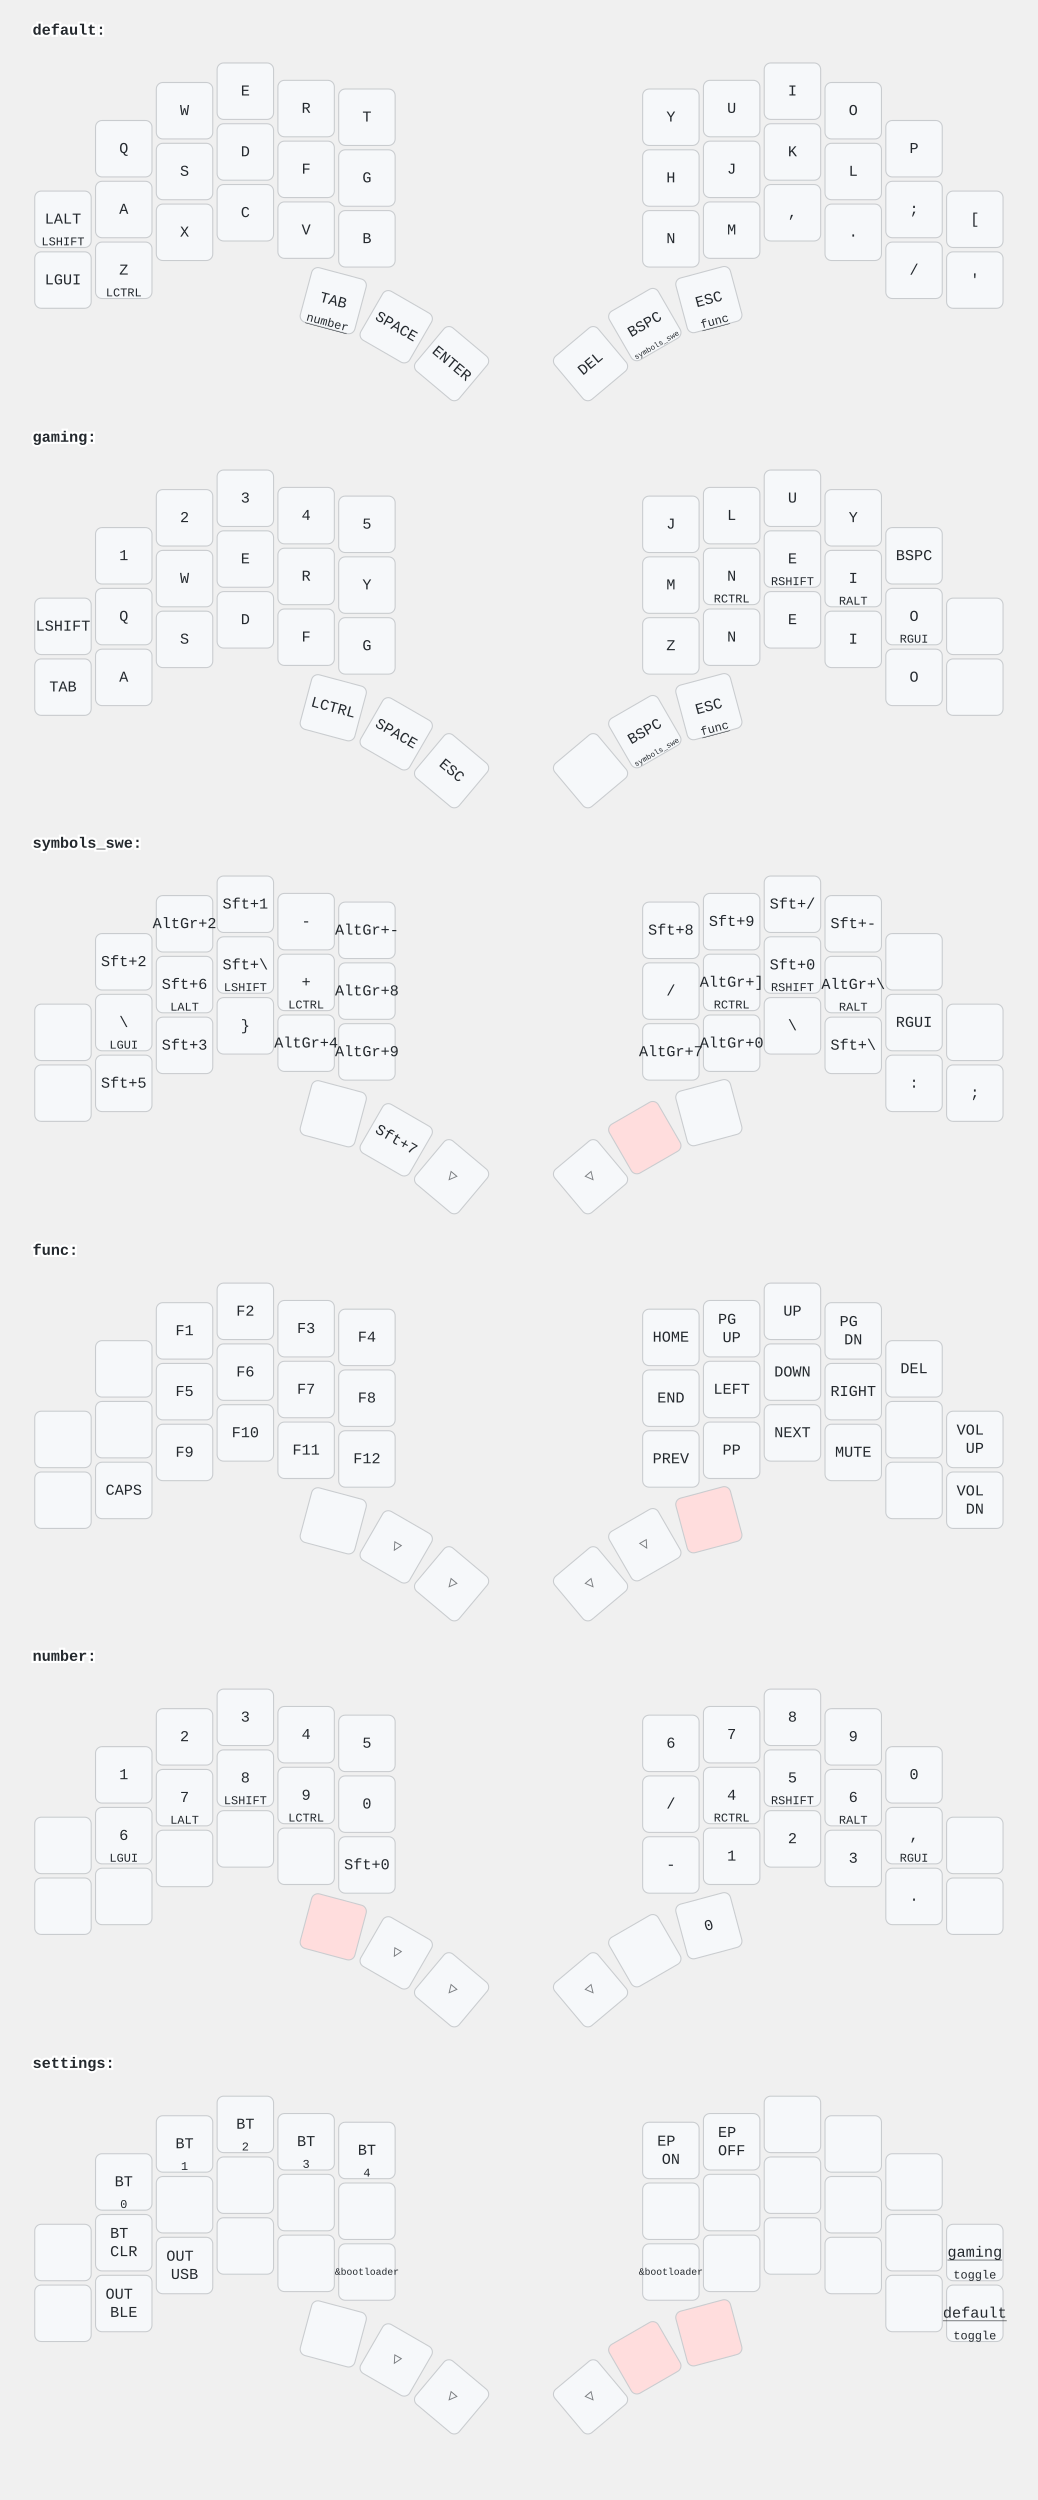
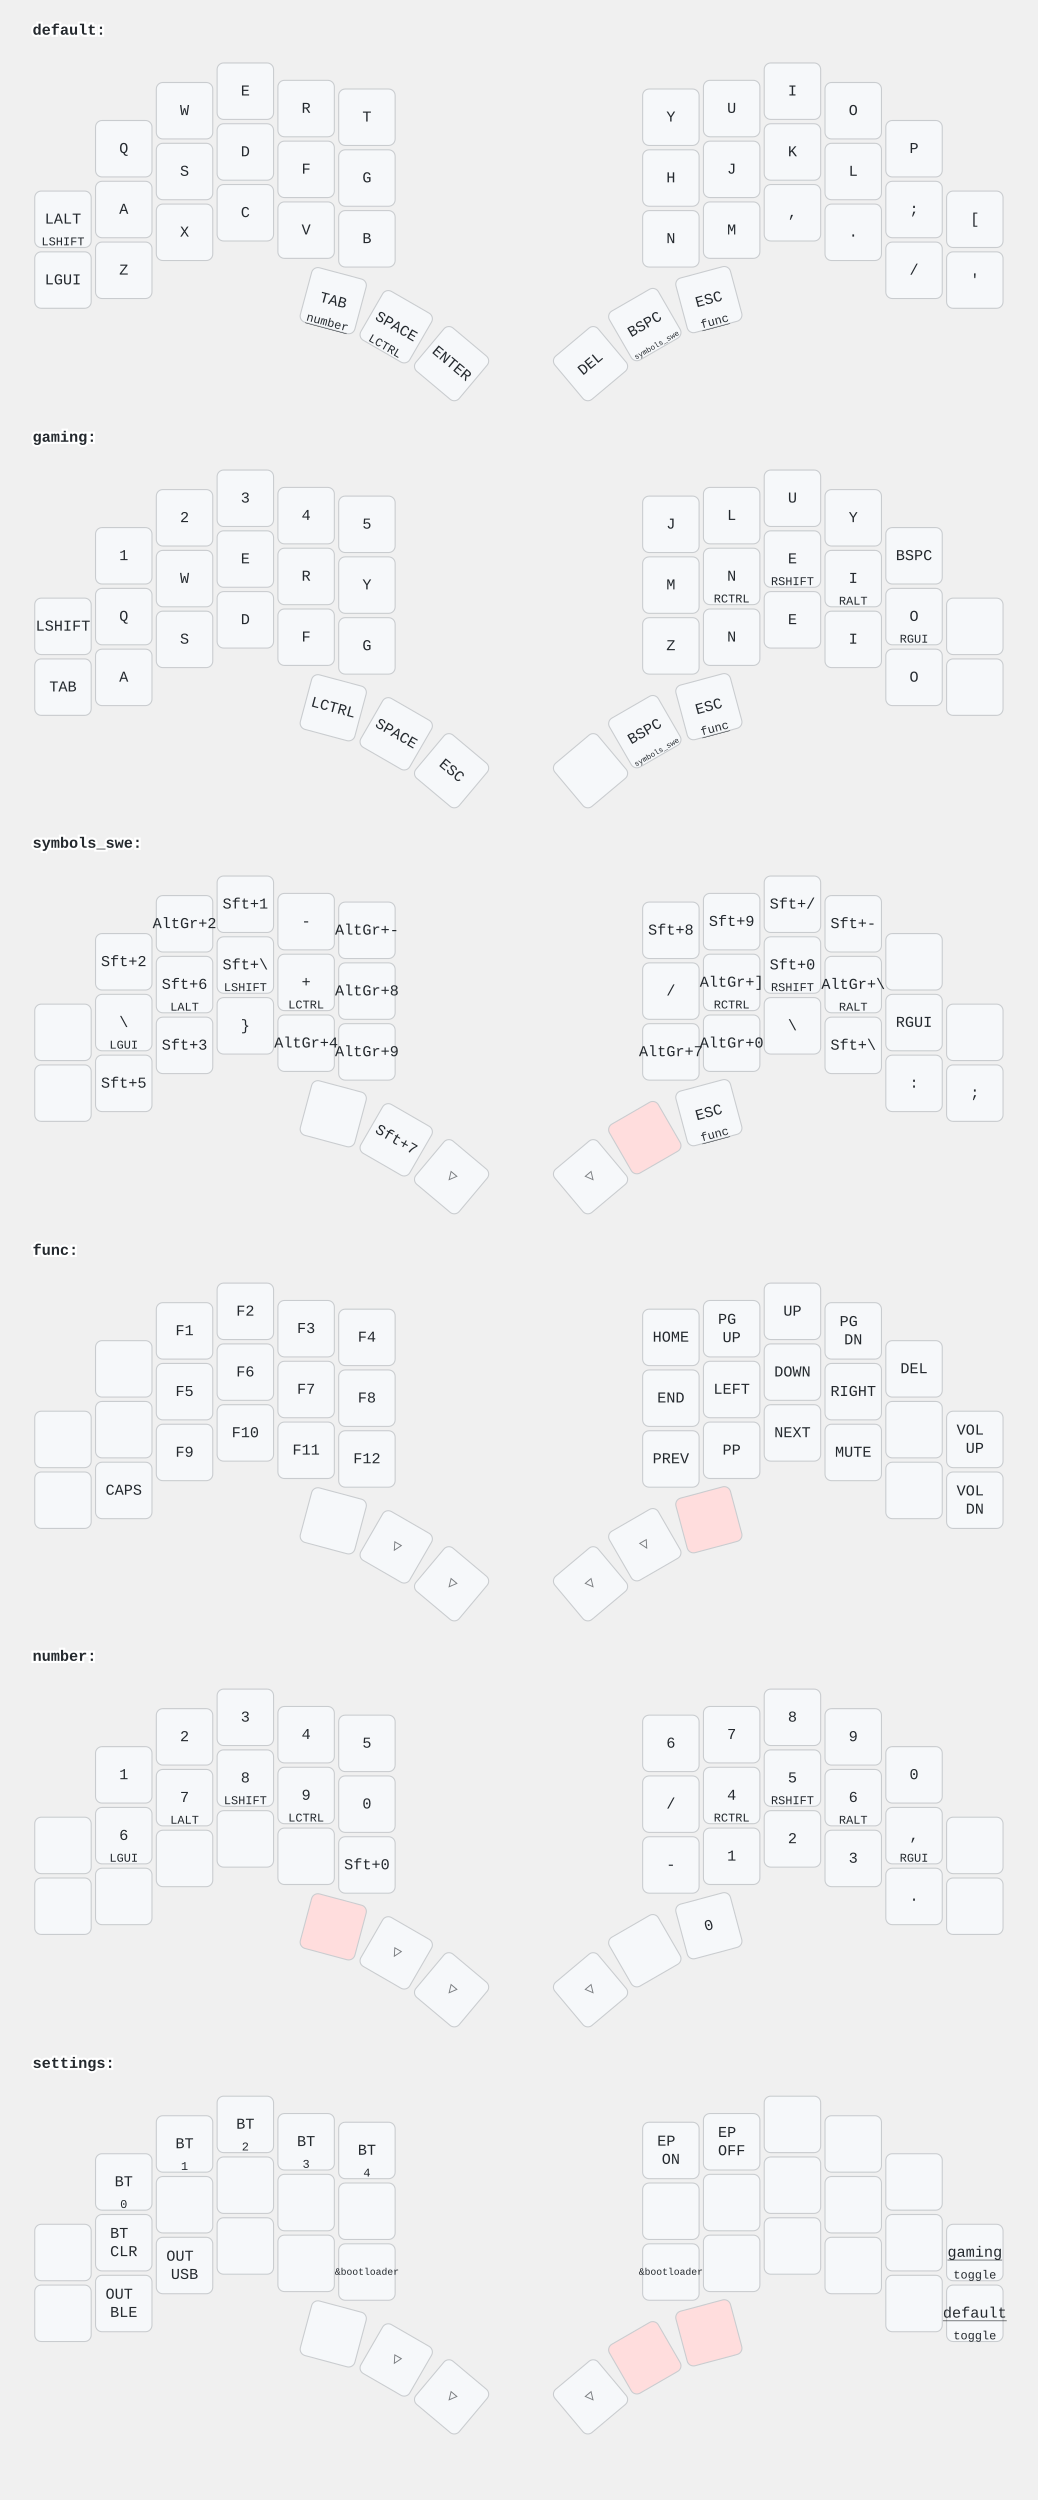
<svg xmlns="http://www.w3.org/2000/svg" width="956" height="2303" viewBox="0 0 956 2303" class="keymap">
  <style>/* inherit to force styles through use tags */
svg path {
    fill: inherit;
}

/* font and background color specifications */
svg.keymap {
    font-family: SFMono-Regular,Consolas,Liberation Mono,Menlo,monospace;
    font-size: 14px;
    font-kerning: normal;
    text-rendering: optimizeLegibility;
    fill: #24292e;
}

/* default key styling */
rect.key {
    fill: #f6f8fa;
}

rect.key, rect.combo {
    stroke: #c9cccf;
    stroke-width: 1;
}

/* default key side styling, only used is draw_key_sides is set */
rect.side {
    filter: brightness(90%);
}

/* color accent for combo boxes */
rect.combo, rect.combo-separate {
    fill: #cdf;
}

/* color accent for held keys */
rect.held, rect.combo.held {
    fill: #fdd;
}

/* color accent for ghost (optional) keys */
rect.ghost, rect.combo.ghost {
    stroke-dasharray: 4, 4;
    stroke-width: 2;
}

text {
    text-anchor: middle;
    dominant-baseline: middle;
}

/* styling for layer labels */
text.label {
    font-weight: bold;
    text-anchor: start;
    stroke: white;
    stroke-width: 4;
    paint-order: stroke;
}

/* styling for optional footer */
text.footer {
    text-anchor: end;
    dominant-baseline: auto;
    stroke: white;
    stroke-width: 4;
    paint-order: stroke;
}

/* styling for combo tap, and key non-tap label text */
text.combo, text.hold, text.shifted, text.left, text.right {
    font-size: 11px;
}

text.hold {
    text-anchor: middle;
    dominant-baseline: auto;
}

text.shifted {
    text-anchor: middle;
    dominant-baseline: hanging;
}

text.left {
    text-anchor: start;
}

text.right {
    text-anchor: end;
}

text.layer-activator {
    text-decoration: underline;
}

/* styling for hold/shifted label text in combo box */
text.combo.hold, text.combo.shifted, text.combo.left, text.combo.right {
    font-size: 8px;
}

/* lighter symbol for transparent keys */
text.trans {
    fill: #7b7e81;
}

/* styling for combo dendrons */
path.combo {
    stroke-width: 1;
    stroke: gray;
    fill: none;
}

/* Start Tabler Icons Cleanup */
/* cannot use height/width with glyphs */
.icon-tabler &gt; path {
    fill: inherit;
    stroke: inherit;
    stroke-width: 2;
}
/* hide tabler's default box */
.icon-tabler &gt; path[stroke="none"][fill="none"] {
    visibility: hidden;
}
/* End Tabler Icons Cleanup */
</style>
  <g transform="translate(30, 0)" class="layer-default">
    <text x="0" y="28" class="label" id="default">default:</text>
    <g transform="translate(0, 56)">
      <g transform="translate(84, 81)" class="key keypos-0">
        <rect rx="6" ry="6" x="-26" y="-26" width="52" height="52" class="key" />
        <text x="0" y="0" class="key tap">Q</text>
      </g>
      <g transform="translate(140, 46)" class="key keypos-1">
        <rect rx="6" ry="6" x="-26" y="-26" width="52" height="52" class="key" />
        <text x="0" y="0" class="key tap">W</text>
      </g>
      <g transform="translate(196, 28)" class="key keypos-2">
        <rect rx="6" ry="6" x="-26" y="-26" width="52" height="52" class="key" />
        <text x="0" y="0" class="key tap">E</text>
      </g>
      <g transform="translate(252, 44)" class="key keypos-3">
        <rect rx="6" ry="6" x="-26" y="-26" width="52" height="52" class="key" />
        <text x="0" y="0" class="key tap">R</text>
      </g>
      <g transform="translate(308, 52)" class="key keypos-4">
        <rect rx="6" ry="6" x="-26" y="-26" width="52" height="52" class="key" />
        <text x="0" y="0" class="key tap">T</text>
      </g>
      <g transform="translate(588, 52)" class="key keypos-5">
        <rect rx="6" ry="6" x="-26" y="-26" width="52" height="52" class="key" />
        <text x="0" y="0" class="key tap">Y</text>
      </g>
      <g transform="translate(644, 44)" class="key keypos-6">
        <rect rx="6" ry="6" x="-26" y="-26" width="52" height="52" class="key" />
        <text x="0" y="0" class="key tap">U</text>
      </g>
      <g transform="translate(700, 28)" class="key keypos-7">
        <rect rx="6" ry="6" x="-26" y="-26" width="52" height="52" class="key" />
        <text x="0" y="0" class="key tap">I</text>
      </g>
      <g transform="translate(756, 46)" class="key keypos-8">
        <rect rx="6" ry="6" x="-26" y="-26" width="52" height="52" class="key" />
        <text x="0" y="0" class="key tap">O</text>
      </g>
      <g transform="translate(812, 81)" class="key keypos-9">
        <rect rx="6" ry="6" x="-26" y="-26" width="52" height="52" class="key" />
        <text x="0" y="0" class="key tap">P</text>
      </g>
      <g transform="translate(28, 146)" class="key keypos-10">
        <rect rx="6" ry="6" x="-26" y="-26" width="52" height="52" class="key" />
        <text x="0" y="0" class="key tap">LALT</text>
        <text x="0" y="24" class="key hold">LSHIFT</text>
      </g>
      <g transform="translate(84, 137)" class="key keypos-11">
        <rect rx="6" ry="6" x="-26" y="-26" width="52" height="52" class="key" />
        <text x="0" y="0" class="key tap">A</text>
      </g>
      <g transform="translate(140, 102)" class="key keypos-12">
        <rect rx="6" ry="6" x="-26" y="-26" width="52" height="52" class="key" />
        <text x="0" y="0" class="key tap">S</text>
      </g>
      <g transform="translate(196, 84)" class="key keypos-13">
        <rect rx="6" ry="6" x="-26" y="-26" width="52" height="52" class="key" />
        <text x="0" y="0" class="key tap">D</text>
      </g>
      <g transform="translate(252, 100)" class="key keypos-14">
        <rect rx="6" ry="6" x="-26" y="-26" width="52" height="52" class="key" />
        <text x="0" y="0" class="key tap">F</text>
      </g>
      <g transform="translate(308, 108)" class="key keypos-15">
        <rect rx="6" ry="6" x="-26" y="-26" width="52" height="52" class="key" />
        <text x="0" y="0" class="key tap">G</text>
      </g>
      <g transform="translate(588, 108)" class="key keypos-16">
        <rect rx="6" ry="6" x="-26" y="-26" width="52" height="52" class="key" />
        <text x="0" y="0" class="key tap">H</text>
      </g>
      <g transform="translate(644, 100)" class="key keypos-17">
        <rect rx="6" ry="6" x="-26" y="-26" width="52" height="52" class="key" />
        <text x="0" y="0" class="key tap">J</text>
      </g>
      <g transform="translate(700, 84)" class="key keypos-18">
        <rect rx="6" ry="6" x="-26" y="-26" width="52" height="52" class="key" />
        <text x="0" y="0" class="key tap">K</text>
      </g>
      <g transform="translate(756, 102)" class="key keypos-19">
        <rect rx="6" ry="6" x="-26" y="-26" width="52" height="52" class="key" />
        <text x="0" y="0" class="key tap">L</text>
      </g>
      <g transform="translate(812, 137)" class="key keypos-20">
        <rect rx="6" ry="6" x="-26" y="-26" width="52" height="52" class="key" />
        <text x="0" y="0" class="key tap">;</text>
      </g>
      <g transform="translate(868, 146)" class="key keypos-21">
        <rect rx="6" ry="6" x="-26" y="-26" width="52" height="52" class="key" />
        <text x="0" y="0" class="key tap">[</text>
      </g>
      <g transform="translate(28, 202)" class="key keypos-22">
        <rect rx="6" ry="6" x="-26" y="-26" width="52" height="52" class="key" />
        <text x="0" y="0" class="key tap">LGUI</text>
      </g>
      <g transform="translate(84, 193)" class="key keypos-23">
        <rect rx="6" ry="6" x="-26" y="-26" width="52" height="52" class="key" />
        <text x="0" y="0" class="key tap">Z</text>
-         <text x="0" y="24" class="key hold">LCTRL</text>
      </g>
      <g transform="translate(140, 158)" class="key keypos-24">
        <rect rx="6" ry="6" x="-26" y="-26" width="52" height="52" class="key" />
        <text x="0" y="0" class="key tap">X</text>
      </g>
      <g transform="translate(196, 140)" class="key keypos-25">
        <rect rx="6" ry="6" x="-26" y="-26" width="52" height="52" class="key" />
        <text x="0" y="0" class="key tap">C</text>
      </g>
      <g transform="translate(252, 156)" class="key keypos-26">
        <rect rx="6" ry="6" x="-26" y="-26" width="52" height="52" class="key" />
        <text x="0" y="0" class="key tap">V</text>
      </g>
      <g transform="translate(308, 164)" class="key keypos-27">
        <rect rx="6" ry="6" x="-26" y="-26" width="52" height="52" class="key" />
        <text x="0" y="0" class="key tap">B</text>
      </g>
      <g transform="translate(588, 164)" class="key keypos-28">
        <rect rx="6" ry="6" x="-26" y="-26" width="52" height="52" class="key" />
        <text x="0" y="0" class="key tap">N</text>
      </g>
      <g transform="translate(644, 156)" class="key keypos-29">
        <rect rx="6" ry="6" x="-26" y="-26" width="52" height="52" class="key" />
        <text x="0" y="0" class="key tap">M</text>
      </g>
      <g transform="translate(700, 140)" class="key keypos-30">
        <rect rx="6" ry="6" x="-26" y="-26" width="52" height="52" class="key" />
        <text x="0" y="0" class="key tap">,</text>
      </g>
      <g transform="translate(756, 158)" class="key keypos-31">
        <rect rx="6" ry="6" x="-26" y="-26" width="52" height="52" class="key" />
        <text x="0" y="0" class="key tap">.</text>
      </g>
      <g transform="translate(812, 193)" class="key keypos-32">
        <rect rx="6" ry="6" x="-26" y="-26" width="52" height="52" class="key" />
        <text x="0" y="0" class="key tap">/</text>
      </g>
      <g transform="translate(868, 202)" class="key keypos-33">
        <rect rx="6" ry="6" x="-26" y="-26" width="52" height="52" class="key" />
        <text x="0" y="0" class="key tap">'</text>
      </g>
      <g transform="translate(277, 221) rotate(15.0)" class="key keypos-34">
        <rect rx="6" ry="6" x="-26" y="-26" width="52" height="52" class="key" />
        <text x="0" y="0" class="key tap">TAB</text>
        <a href="#number">
          <text x="0" y="24" class="key hold layer-activator">number</text>
        </a>
      </g>
      <g transform="translate(335, 245) rotate(30.0)" class="key keypos-35">
        <rect rx="6" ry="6" x="-26" y="-26" width="52" height="52" class="key" />
        <text x="0" y="0" class="key tap">SPACE</text>
+         <text x="0" y="24" class="key hold">LCTRL</text>
      </g>
      <g transform="translate(386, 279) rotate(40.0)" class="key keypos-36">
        <rect rx="6" ry="6" x="-26" y="-26" width="52" height="52" class="key" />
        <text x="0" y="0" class="key tap">ENTER</text>
      </g>
      <g transform="translate(514, 279) rotate(-40.0)" class="key keypos-37">
        <rect rx="6" ry="6" x="-26" y="-26" width="52" height="52" class="key" />
        <text x="0" y="0" class="key tap">DEL</text>
      </g>
      <g transform="translate(564, 243) rotate(-30.0)" class="key keypos-38">
        <rect rx="6" ry="6" x="-26" y="-26" width="52" height="52" class="key" />
        <text x="0" y="0" class="key tap">BSPC</text>
        <a href="#symbols_swe">
          <text x="0" y="24" class="key hold layer-activator">
            <tspan style="font-size: 64%">symbols_swe</tspan>
          </text>
        </a>
      </g>
      <g transform="translate(623, 220) rotate(-15.0)" class="key keypos-39">
        <rect rx="6" ry="6" x="-26" y="-26" width="52" height="52" class="key" />
        <text x="0" y="0" class="key tap">ESC</text>
        <a href="#func">
          <text x="0" y="24" class="key hold layer-activator">func</text>
        </a>
      </g>
    </g>
  </g>
  <g transform="translate(30, 375)" class="layer-gaming">
    <text x="0" y="28" class="label" id="gaming">gaming:</text>
    <g transform="translate(0, 56)">
      <g transform="translate(84, 81)" class="key keypos-0">
        <rect rx="6" ry="6" x="-26" y="-26" width="52" height="52" class="key" />
        <text x="0" y="0" class="key tap">1</text>
      </g>
      <g transform="translate(140, 46)" class="key keypos-1">
        <rect rx="6" ry="6" x="-26" y="-26" width="52" height="52" class="key" />
        <text x="0" y="0" class="key tap">2</text>
      </g>
      <g transform="translate(196, 28)" class="key keypos-2">
        <rect rx="6" ry="6" x="-26" y="-26" width="52" height="52" class="key" />
        <text x="0" y="0" class="key tap">3</text>
      </g>
      <g transform="translate(252, 44)" class="key keypos-3">
        <rect rx="6" ry="6" x="-26" y="-26" width="52" height="52" class="key" />
        <text x="0" y="0" class="key tap">4</text>
      </g>
      <g transform="translate(308, 52)" class="key keypos-4">
        <rect rx="6" ry="6" x="-26" y="-26" width="52" height="52" class="key" />
        <text x="0" y="0" class="key tap">5</text>
      </g>
      <g transform="translate(588, 52)" class="key keypos-5">
        <rect rx="6" ry="6" x="-26" y="-26" width="52" height="52" class="key" />
        <text x="0" y="0" class="key tap">J</text>
      </g>
      <g transform="translate(644, 44)" class="key keypos-6">
        <rect rx="6" ry="6" x="-26" y="-26" width="52" height="52" class="key" />
        <text x="0" y="0" class="key tap">L</text>
      </g>
      <g transform="translate(700, 28)" class="key keypos-7">
        <rect rx="6" ry="6" x="-26" y="-26" width="52" height="52" class="key" />
        <text x="0" y="0" class="key tap">U</text>
      </g>
      <g transform="translate(756, 46)" class="key keypos-8">
        <rect rx="6" ry="6" x="-26" y="-26" width="52" height="52" class="key" />
        <text x="0" y="0" class="key tap">Y</text>
      </g>
      <g transform="translate(812, 81)" class="key keypos-9">
        <rect rx="6" ry="6" x="-26" y="-26" width="52" height="52" class="key" />
        <text x="0" y="0" class="key tap">BSPC</text>
      </g>
      <g transform="translate(28, 146)" class="key keypos-10">
        <rect rx="6" ry="6" x="-26" y="-26" width="52" height="52" class="key" />
        <text x="0" y="0" class="key tap">LSHIFT</text>
      </g>
      <g transform="translate(84, 137)" class="key keypos-11">
        <rect rx="6" ry="6" x="-26" y="-26" width="52" height="52" class="key" />
        <text x="0" y="0" class="key tap">Q</text>
      </g>
      <g transform="translate(140, 102)" class="key keypos-12">
        <rect rx="6" ry="6" x="-26" y="-26" width="52" height="52" class="key" />
        <text x="0" y="0" class="key tap">W</text>
      </g>
      <g transform="translate(196, 84)" class="key keypos-13">
        <rect rx="6" ry="6" x="-26" y="-26" width="52" height="52" class="key" />
        <text x="0" y="0" class="key tap">E</text>
      </g>
      <g transform="translate(252, 100)" class="key keypos-14">
        <rect rx="6" ry="6" x="-26" y="-26" width="52" height="52" class="key" />
        <text x="0" y="0" class="key tap">R</text>
      </g>
      <g transform="translate(308, 108)" class="key keypos-15">
        <rect rx="6" ry="6" x="-26" y="-26" width="52" height="52" class="key" />
        <text x="0" y="0" class="key tap">Y</text>
      </g>
      <g transform="translate(588, 108)" class="key keypos-16">
        <rect rx="6" ry="6" x="-26" y="-26" width="52" height="52" class="key" />
        <text x="0" y="0" class="key tap">M</text>
      </g>
      <g transform="translate(644, 100)" class="key keypos-17">
        <rect rx="6" ry="6" x="-26" y="-26" width="52" height="52" class="key" />
        <text x="0" y="0" class="key tap">N</text>
        <text x="0" y="24" class="key hold">RCTRL</text>
      </g>
      <g transform="translate(700, 84)" class="key keypos-18">
        <rect rx="6" ry="6" x="-26" y="-26" width="52" height="52" class="key" />
        <text x="0" y="0" class="key tap">E</text>
        <text x="0" y="24" class="key hold">RSHIFT</text>
      </g>
      <g transform="translate(756, 102)" class="key keypos-19">
        <rect rx="6" ry="6" x="-26" y="-26" width="52" height="52" class="key" />
        <text x="0" y="0" class="key tap">I</text>
        <text x="0" y="24" class="key hold">RALT</text>
      </g>
      <g transform="translate(812, 137)" class="key keypos-20">
        <rect rx="6" ry="6" x="-26" y="-26" width="52" height="52" class="key" />
        <text x="0" y="0" class="key tap">O</text>
        <text x="0" y="24" class="key hold">RGUI</text>
      </g>
      <g transform="translate(868, 146)" class="key keypos-21">
        <rect rx="6" ry="6" x="-26" y="-26" width="52" height="52" class="key" />
      </g>
      <g transform="translate(28, 202)" class="key keypos-22">
        <rect rx="6" ry="6" x="-26" y="-26" width="52" height="52" class="key" />
        <text x="0" y="0" class="key tap">TAB</text>
      </g>
      <g transform="translate(84, 193)" class="key keypos-23">
        <rect rx="6" ry="6" x="-26" y="-26" width="52" height="52" class="key" />
        <text x="0" y="0" class="key tap">A</text>
      </g>
      <g transform="translate(140, 158)" class="key keypos-24">
        <rect rx="6" ry="6" x="-26" y="-26" width="52" height="52" class="key" />
        <text x="0" y="0" class="key tap">S</text>
      </g>
      <g transform="translate(196, 140)" class="key keypos-25">
        <rect rx="6" ry="6" x="-26" y="-26" width="52" height="52" class="key" />
        <text x="0" y="0" class="key tap">D</text>
      </g>
      <g transform="translate(252, 156)" class="key keypos-26">
        <rect rx="6" ry="6" x="-26" y="-26" width="52" height="52" class="key" />
        <text x="0" y="0" class="key tap">F</text>
      </g>
      <g transform="translate(308, 164)" class="key keypos-27">
        <rect rx="6" ry="6" x="-26" y="-26" width="52" height="52" class="key" />
        <text x="0" y="0" class="key tap">G</text>
      </g>
      <g transform="translate(588, 164)" class="key keypos-28">
        <rect rx="6" ry="6" x="-26" y="-26" width="52" height="52" class="key" />
        <text x="0" y="0" class="key tap">Z</text>
      </g>
      <g transform="translate(644, 156)" class="key keypos-29">
        <rect rx="6" ry="6" x="-26" y="-26" width="52" height="52" class="key" />
        <text x="0" y="0" class="key tap">N</text>
      </g>
      <g transform="translate(700, 140)" class="key keypos-30">
        <rect rx="6" ry="6" x="-26" y="-26" width="52" height="52" class="key" />
        <text x="0" y="0" class="key tap">E</text>
      </g>
      <g transform="translate(756, 158)" class="key keypos-31">
        <rect rx="6" ry="6" x="-26" y="-26" width="52" height="52" class="key" />
        <text x="0" y="0" class="key tap">I</text>
      </g>
      <g transform="translate(812, 193)" class="key keypos-32">
        <rect rx="6" ry="6" x="-26" y="-26" width="52" height="52" class="key" />
        <text x="0" y="0" class="key tap">O</text>
      </g>
      <g transform="translate(868, 202)" class="key keypos-33">
        <rect rx="6" ry="6" x="-26" y="-26" width="52" height="52" class="key" />
      </g>
      <g transform="translate(277, 221) rotate(15.0)" class="key keypos-34">
        <rect rx="6" ry="6" x="-26" y="-26" width="52" height="52" class="key" />
        <text x="0" y="0" class="key tap">LCTRL</text>
      </g>
      <g transform="translate(335, 245) rotate(30.0)" class="key keypos-35">
        <rect rx="6" ry="6" x="-26" y="-26" width="52" height="52" class="key" />
        <text x="0" y="0" class="key tap">SPACE</text>
      </g>
      <g transform="translate(386, 279) rotate(40.0)" class="key keypos-36">
        <rect rx="6" ry="6" x="-26" y="-26" width="52" height="52" class="key" />
        <text x="0" y="0" class="key tap">ESC</text>
      </g>
      <g transform="translate(514, 279) rotate(-40.0)" class="key keypos-37">
        <rect rx="6" ry="6" x="-26" y="-26" width="52" height="52" class="key" />
      </g>
      <g transform="translate(564, 243) rotate(-30.0)" class="key keypos-38">
        <rect rx="6" ry="6" x="-26" y="-26" width="52" height="52" class="key" />
        <text x="0" y="0" class="key tap">BSPC</text>
        <a href="#symbols_swe">
          <text x="0" y="24" class="key hold layer-activator">
            <tspan style="font-size: 64%">symbols_swe</tspan>
          </text>
        </a>
      </g>
      <g transform="translate(623, 220) rotate(-15.0)" class="key keypos-39">
        <rect rx="6" ry="6" x="-26" y="-26" width="52" height="52" class="key" />
        <text x="0" y="0" class="key tap">ESC</text>
        <a href="#func">
          <text x="0" y="24" class="key hold layer-activator">func</text>
        </a>
      </g>
    </g>
  </g>
  <g transform="translate(30, 749)" class="layer-symbols_swe">
    <text x="0" y="28" class="label" id="symbols_swe">symbols_swe:</text>
    <g transform="translate(0, 56)">
      <g transform="translate(84, 81)" class="key keypos-0">
        <rect rx="6" ry="6" x="-26" y="-26" width="52" height="52" class="key" />
        <text x="0" y="0" class="key tap">Sft+2</text>
      </g>
      <g transform="translate(140, 46)" class="key keypos-1">
        <rect rx="6" ry="6" x="-26" y="-26" width="52" height="52" class="key" />
        <text x="0" y="0" class="key tap">AltGr+2</text>
      </g>
      <g transform="translate(196, 28)" class="key keypos-2">
        <rect rx="6" ry="6" x="-26" y="-26" width="52" height="52" class="key" />
        <text x="0" y="0" class="key tap">Sft+1</text>
      </g>
      <g transform="translate(252, 44)" class="key keypos-3">
        <rect rx="6" ry="6" x="-26" y="-26" width="52" height="52" class="key" />
        <text x="0" y="0" class="key tap">-</text>
      </g>
      <g transform="translate(308, 52)" class="key keypos-4">
        <rect rx="6" ry="6" x="-26" y="-26" width="52" height="52" class="key" />
        <text x="0" y="0" class="key tap">AltGr+-</text>
      </g>
      <g transform="translate(588, 52)" class="key keypos-5">
        <rect rx="6" ry="6" x="-26" y="-26" width="52" height="52" class="key" />
        <text x="0" y="0" class="key tap">Sft+8</text>
      </g>
      <g transform="translate(644, 44)" class="key keypos-6">
        <rect rx="6" ry="6" x="-26" y="-26" width="52" height="52" class="key" />
        <text x="0" y="0" class="key tap">Sft+9</text>
      </g>
      <g transform="translate(700, 28)" class="key keypos-7">
        <rect rx="6" ry="6" x="-26" y="-26" width="52" height="52" class="key" />
        <text x="0" y="0" class="key tap">Sft+/</text>
      </g>
      <g transform="translate(756, 46)" class="key keypos-8">
        <rect rx="6" ry="6" x="-26" y="-26" width="52" height="52" class="key" />
        <text x="0" y="0" class="key tap">Sft+-</text>
      </g>
      <g transform="translate(812, 81)" class="key keypos-9">
        <rect rx="6" ry="6" x="-26" y="-26" width="52" height="52" class="key" />
      </g>
      <g transform="translate(28, 146)" class="key keypos-10">
        <rect rx="6" ry="6" x="-26" y="-26" width="52" height="52" class="key" />
      </g>
      <g transform="translate(84, 137)" class="key keypos-11">
        <rect rx="6" ry="6" x="-26" y="-26" width="52" height="52" class="key" />
        <text x="0" y="0" class="key tap">\</text>
        <text x="0" y="24" class="key hold">LGUI</text>
      </g>
      <g transform="translate(140, 102)" class="key keypos-12">
        <rect rx="6" ry="6" x="-26" y="-26" width="52" height="52" class="key" />
        <text x="0" y="0" class="key tap">Sft+6</text>
        <text x="0" y="24" class="key hold">LALT</text>
      </g>
      <g transform="translate(196, 84)" class="key keypos-13">
        <rect rx="6" ry="6" x="-26" y="-26" width="52" height="52" class="key" />
        <text x="0" y="0" class="key tap">Sft+\</text>
        <text x="0" y="24" class="key hold">LSHIFT</text>
      </g>
      <g transform="translate(252, 100)" class="key keypos-14">
        <rect rx="6" ry="6" x="-26" y="-26" width="52" height="52" class="key" />
        <text x="0" y="0" class="key tap">+</text>
        <text x="0" y="24" class="key hold">LCTRL</text>
      </g>
      <g transform="translate(308, 108)" class="key keypos-15">
        <rect rx="6" ry="6" x="-26" y="-26" width="52" height="52" class="key" />
        <text x="0" y="0" class="key tap">AltGr+8</text>
      </g>
      <g transform="translate(588, 108)" class="key keypos-16">
        <rect rx="6" ry="6" x="-26" y="-26" width="52" height="52" class="key" />
        <text x="0" y="0" class="key tap">/</text>
      </g>
      <g transform="translate(644, 100)" class="key keypos-17">
        <rect rx="6" ry="6" x="-26" y="-26" width="52" height="52" class="key" />
        <text x="0" y="0" class="key tap">AltGr+]</text>
        <text x="0" y="24" class="key hold">RCTRL</text>
      </g>
      <g transform="translate(700, 84)" class="key keypos-18">
        <rect rx="6" ry="6" x="-26" y="-26" width="52" height="52" class="key" />
        <text x="0" y="0" class="key tap">Sft+0</text>
        <text x="0" y="24" class="key hold">RSHIFT</text>
      </g>
      <g transform="translate(756, 102)" class="key keypos-19">
        <rect rx="6" ry="6" x="-26" y="-26" width="52" height="52" class="key" />
        <text x="0" y="0" class="key tap">AltGr+\</text>
        <text x="0" y="24" class="key hold">RALT</text>
      </g>
      <g transform="translate(812, 137)" class="key keypos-20">
        <rect rx="6" ry="6" x="-26" y="-26" width="52" height="52" class="key" />
        <text x="0" y="0" class="key tap">RGUI</text>
      </g>
      <g transform="translate(868, 146)" class="key keypos-21">
        <rect rx="6" ry="6" x="-26" y="-26" width="52" height="52" class="key" />
      </g>
      <g transform="translate(28, 202)" class="key keypos-22">
        <rect rx="6" ry="6" x="-26" y="-26" width="52" height="52" class="key" />
      </g>
      <g transform="translate(84, 193)" class="key keypos-23">
        <rect rx="6" ry="6" x="-26" y="-26" width="52" height="52" class="key" />
        <text x="0" y="0" class="key tap">Sft+5</text>
      </g>
      <g transform="translate(140, 158)" class="key keypos-24">
        <rect rx="6" ry="6" x="-26" y="-26" width="52" height="52" class="key" />
        <text x="0" y="0" class="key tap">Sft+3</text>
      </g>
      <g transform="translate(196, 140)" class="key keypos-25">
        <rect rx="6" ry="6" x="-26" y="-26" width="52" height="52" class="key" />
        <text x="0" y="0" class="key tap">}</text>
      </g>
      <g transform="translate(252, 156)" class="key keypos-26">
        <rect rx="6" ry="6" x="-26" y="-26" width="52" height="52" class="key" />
        <text x="0" y="0" class="key tap">AltGr+4</text>
      </g>
      <g transform="translate(308, 164)" class="key keypos-27">
        <rect rx="6" ry="6" x="-26" y="-26" width="52" height="52" class="key" />
        <text x="0" y="0" class="key tap">AltGr+9</text>
      </g>
      <g transform="translate(588, 164)" class="key keypos-28">
        <rect rx="6" ry="6" x="-26" y="-26" width="52" height="52" class="key" />
        <text x="0" y="0" class="key tap">AltGr+7</text>
      </g>
      <g transform="translate(644, 156)" class="key keypos-29">
        <rect rx="6" ry="6" x="-26" y="-26" width="52" height="52" class="key" />
        <text x="0" y="0" class="key tap">AltGr+0</text>
      </g>
      <g transform="translate(700, 140)" class="key keypos-30">
        <rect rx="6" ry="6" x="-26" y="-26" width="52" height="52" class="key" />
        <text x="0" y="0" class="key tap">\</text>
      </g>
      <g transform="translate(756, 158)" class="key keypos-31">
        <rect rx="6" ry="6" x="-26" y="-26" width="52" height="52" class="key" />
        <text x="0" y="0" class="key tap">Sft+\</text>
      </g>
      <g transform="translate(812, 193)" class="key keypos-32">
        <rect rx="6" ry="6" x="-26" y="-26" width="52" height="52" class="key" />
        <text x="0" y="0" class="key tap">:</text>
      </g>
      <g transform="translate(868, 202)" class="key keypos-33">
        <rect rx="6" ry="6" x="-26" y="-26" width="52" height="52" class="key" />
        <text x="0" y="0" class="key tap">;</text>
      </g>
      <g transform="translate(277, 221) rotate(15.0)" class="key keypos-34">
        <rect rx="6" ry="6" x="-26" y="-26" width="52" height="52" class="key" />
      </g>
      <g transform="translate(335, 245) rotate(30.0)" class="key keypos-35">
        <rect rx="6" ry="6" x="-26" y="-26" width="52" height="52" class="key" />
        <text x="0" y="0" class="key tap">Sft+7</text>
      </g>
      <g transform="translate(386, 279) rotate(40.0)" class="key trans keypos-36">
        <rect rx="6" ry="6" x="-26" y="-26" width="52" height="52" class="key trans" />
        <text x="0" y="0" class="key trans tap">▽</text>
      </g>
      <g transform="translate(514, 279) rotate(-40.0)" class="key trans keypos-37">
        <rect rx="6" ry="6" x="-26" y="-26" width="52" height="52" class="key trans" />
        <text x="0" y="0" class="key trans tap">▽</text>
      </g>
      <g transform="translate(564, 243) rotate(-30.0)" class="key held keypos-38">
        <rect rx="6" ry="6" x="-26" y="-26" width="52" height="52" class="key held" />
      </g>
      <g transform="translate(623, 220) rotate(-15.0)" class="key keypos-39">
        <rect rx="6" ry="6" x="-26" y="-26" width="52" height="52" class="key" />
+         <text x="0" y="0" class="key tap">ESC</text>
+         <a href="#func">
+           <text x="0" y="24" class="key hold layer-activator">func</text>
+         </a>
      </g>
    </g>
  </g>
  <g transform="translate(30, 1124)" class="layer-func">
    <text x="0" y="28" class="label" id="func">func:</text>
    <g transform="translate(0, 56)">
      <g transform="translate(84, 81)" class="key keypos-0">
        <rect rx="6" ry="6" x="-26" y="-26" width="52" height="52" class="key" />
      </g>
      <g transform="translate(140, 46)" class="key keypos-1">
        <rect rx="6" ry="6" x="-26" y="-26" width="52" height="52" class="key" />
        <text x="0" y="0" class="key tap">F1</text>
      </g>
      <g transform="translate(196, 28)" class="key keypos-2">
        <rect rx="6" ry="6" x="-26" y="-26" width="52" height="52" class="key" />
        <text x="0" y="0" class="key tap">F2</text>
      </g>
      <g transform="translate(252, 44)" class="key keypos-3">
        <rect rx="6" ry="6" x="-26" y="-26" width="52" height="52" class="key" />
        <text x="0" y="0" class="key tap">F3</text>
      </g>
      <g transform="translate(308, 52)" class="key keypos-4">
        <rect rx="6" ry="6" x="-26" y="-26" width="52" height="52" class="key" />
        <text x="0" y="0" class="key tap">F4</text>
      </g>
      <g transform="translate(588, 52)" class="key keypos-5">
        <rect rx="6" ry="6" x="-26" y="-26" width="52" height="52" class="key" />
        <text x="0" y="0" class="key tap">HOME</text>
      </g>
      <g transform="translate(644, 44)" class="key keypos-6">
        <rect rx="6" ry="6" x="-26" y="-26" width="52" height="52" class="key" />
        <text x="0" y="0" class="key tap">
          <tspan x="0" dy="-0.6em">PG</tspan>
          <tspan x="0" dy="1.2em">UP</tspan>
        </text>
      </g>
      <g transform="translate(700, 28)" class="key keypos-7">
        <rect rx="6" ry="6" x="-26" y="-26" width="52" height="52" class="key" />
        <text x="0" y="0" class="key tap">UP</text>
      </g>
      <g transform="translate(756, 46)" class="key keypos-8">
        <rect rx="6" ry="6" x="-26" y="-26" width="52" height="52" class="key" />
        <text x="0" y="0" class="key tap">
          <tspan x="0" dy="-0.6em">PG</tspan>
          <tspan x="0" dy="1.2em">DN</tspan>
        </text>
      </g>
      <g transform="translate(812, 81)" class="key keypos-9">
        <rect rx="6" ry="6" x="-26" y="-26" width="52" height="52" class="key" />
        <text x="0" y="0" class="key tap">DEL</text>
      </g>
      <g transform="translate(28, 146)" class="key keypos-10">
        <rect rx="6" ry="6" x="-26" y="-26" width="52" height="52" class="key" />
      </g>
      <g transform="translate(84, 137)" class="key keypos-11">
        <rect rx="6" ry="6" x="-26" y="-26" width="52" height="52" class="key" />
      </g>
      <g transform="translate(140, 102)" class="key keypos-12">
        <rect rx="6" ry="6" x="-26" y="-26" width="52" height="52" class="key" />
        <text x="0" y="0" class="key tap">F5</text>
      </g>
      <g transform="translate(196, 84)" class="key keypos-13">
        <rect rx="6" ry="6" x="-26" y="-26" width="52" height="52" class="key" />
        <text x="0" y="0" class="key tap">F6</text>
      </g>
      <g transform="translate(252, 100)" class="key keypos-14">
        <rect rx="6" ry="6" x="-26" y="-26" width="52" height="52" class="key" />
        <text x="0" y="0" class="key tap">F7</text>
      </g>
      <g transform="translate(308, 108)" class="key keypos-15">
        <rect rx="6" ry="6" x="-26" y="-26" width="52" height="52" class="key" />
        <text x="0" y="0" class="key tap">F8</text>
      </g>
      <g transform="translate(588, 108)" class="key keypos-16">
        <rect rx="6" ry="6" x="-26" y="-26" width="52" height="52" class="key" />
        <text x="0" y="0" class="key tap">END</text>
      </g>
      <g transform="translate(644, 100)" class="key keypos-17">
        <rect rx="6" ry="6" x="-26" y="-26" width="52" height="52" class="key" />
        <text x="0" y="0" class="key tap">LEFT</text>
      </g>
      <g transform="translate(700, 84)" class="key keypos-18">
        <rect rx="6" ry="6" x="-26" y="-26" width="52" height="52" class="key" />
        <text x="0" y="0" class="key tap">DOWN</text>
      </g>
      <g transform="translate(756, 102)" class="key keypos-19">
        <rect rx="6" ry="6" x="-26" y="-26" width="52" height="52" class="key" />
        <text x="0" y="0" class="key tap">RIGHT</text>
      </g>
      <g transform="translate(812, 137)" class="key keypos-20">
        <rect rx="6" ry="6" x="-26" y="-26" width="52" height="52" class="key" />
      </g>
      <g transform="translate(868, 146)" class="key keypos-21">
        <rect rx="6" ry="6" x="-26" y="-26" width="52" height="52" class="key" />
        <text x="0" y="0" class="key tap">
          <tspan x="0" dy="-0.6em">VOL</tspan>
          <tspan x="0" dy="1.2em">UP</tspan>
        </text>
      </g>
      <g transform="translate(28, 202)" class="key keypos-22">
        <rect rx="6" ry="6" x="-26" y="-26" width="52" height="52" class="key" />
      </g>
      <g transform="translate(84, 193)" class="key keypos-23">
        <rect rx="6" ry="6" x="-26" y="-26" width="52" height="52" class="key" />
        <text x="0" y="0" class="key tap">CAPS</text>
      </g>
      <g transform="translate(140, 158)" class="key keypos-24">
        <rect rx="6" ry="6" x="-26" y="-26" width="52" height="52" class="key" />
        <text x="0" y="0" class="key tap">F9</text>
      </g>
      <g transform="translate(196, 140)" class="key keypos-25">
        <rect rx="6" ry="6" x="-26" y="-26" width="52" height="52" class="key" />
        <text x="0" y="0" class="key tap">F10</text>
      </g>
      <g transform="translate(252, 156)" class="key keypos-26">
        <rect rx="6" ry="6" x="-26" y="-26" width="52" height="52" class="key" />
        <text x="0" y="0" class="key tap">F11</text>
      </g>
      <g transform="translate(308, 164)" class="key keypos-27">
        <rect rx="6" ry="6" x="-26" y="-26" width="52" height="52" class="key" />
        <text x="0" y="0" class="key tap">F12</text>
      </g>
      <g transform="translate(588, 164)" class="key keypos-28">
        <rect rx="6" ry="6" x="-26" y="-26" width="52" height="52" class="key" />
        <text x="0" y="0" class="key tap">PREV</text>
      </g>
      <g transform="translate(644, 156)" class="key keypos-29">
        <rect rx="6" ry="6" x="-26" y="-26" width="52" height="52" class="key" />
        <text x="0" y="0" class="key tap">PP</text>
      </g>
      <g transform="translate(700, 140)" class="key keypos-30">
        <rect rx="6" ry="6" x="-26" y="-26" width="52" height="52" class="key" />
        <text x="0" y="0" class="key tap">NEXT</text>
      </g>
      <g transform="translate(756, 158)" class="key keypos-31">
        <rect rx="6" ry="6" x="-26" y="-26" width="52" height="52" class="key" />
        <text x="0" y="0" class="key tap">MUTE</text>
      </g>
      <g transform="translate(812, 193)" class="key keypos-32">
        <rect rx="6" ry="6" x="-26" y="-26" width="52" height="52" class="key" />
      </g>
      <g transform="translate(868, 202)" class="key keypos-33">
        <rect rx="6" ry="6" x="-26" y="-26" width="52" height="52" class="key" />
        <text x="0" y="0" class="key tap">
          <tspan x="0" dy="-0.6em">VOL</tspan>
          <tspan x="0" dy="1.2em">DN</tspan>
        </text>
      </g>
      <g transform="translate(277, 221) rotate(15.0)" class="key keypos-34">
        <rect rx="6" ry="6" x="-26" y="-26" width="52" height="52" class="key" />
      </g>
      <g transform="translate(335, 245) rotate(30.0)" class="key trans keypos-35">
        <rect rx="6" ry="6" x="-26" y="-26" width="52" height="52" class="key trans" />
        <text x="0" y="0" class="key trans tap">▽</text>
      </g>
      <g transform="translate(386, 279) rotate(40.0)" class="key trans keypos-36">
        <rect rx="6" ry="6" x="-26" y="-26" width="52" height="52" class="key trans" />
        <text x="0" y="0" class="key trans tap">▽</text>
      </g>
      <g transform="translate(514, 279) rotate(-40.0)" class="key trans keypos-37">
        <rect rx="6" ry="6" x="-26" y="-26" width="52" height="52" class="key trans" />
        <text x="0" y="0" class="key trans tap">▽</text>
      </g>
      <g transform="translate(564, 243) rotate(-30.0)" class="key trans keypos-38">
        <rect rx="6" ry="6" x="-26" y="-26" width="52" height="52" class="key trans" />
        <text x="0" y="0" class="key trans tap">▽</text>
      </g>
      <g transform="translate(623, 220) rotate(-15.0)" class="key held keypos-39">
        <rect rx="6" ry="6" x="-26" y="-26" width="52" height="52" class="key held" />
      </g>
    </g>
  </g>
  <g transform="translate(30, 1498)" class="layer-number">
    <text x="0" y="28" class="label" id="number">number:</text>
    <g transform="translate(0, 56)">
      <g transform="translate(84, 81)" class="key keypos-0">
        <rect rx="6" ry="6" x="-26" y="-26" width="52" height="52" class="key" />
        <text x="0" y="0" class="key tap">1</text>
      </g>
      <g transform="translate(140, 46)" class="key keypos-1">
        <rect rx="6" ry="6" x="-26" y="-26" width="52" height="52" class="key" />
        <text x="0" y="0" class="key tap">2</text>
      </g>
      <g transform="translate(196, 28)" class="key keypos-2">
        <rect rx="6" ry="6" x="-26" y="-26" width="52" height="52" class="key" />
        <text x="0" y="0" class="key tap">3</text>
      </g>
      <g transform="translate(252, 44)" class="key keypos-3">
        <rect rx="6" ry="6" x="-26" y="-26" width="52" height="52" class="key" />
        <text x="0" y="0" class="key tap">4</text>
      </g>
      <g transform="translate(308, 52)" class="key keypos-4">
        <rect rx="6" ry="6" x="-26" y="-26" width="52" height="52" class="key" />
        <text x="0" y="0" class="key tap">5</text>
      </g>
      <g transform="translate(588, 52)" class="key keypos-5">
        <rect rx="6" ry="6" x="-26" y="-26" width="52" height="52" class="key" />
        <text x="0" y="0" class="key tap">6</text>
      </g>
      <g transform="translate(644, 44)" class="key keypos-6">
        <rect rx="6" ry="6" x="-26" y="-26" width="52" height="52" class="key" />
        <text x="0" y="0" class="key tap">7</text>
      </g>
      <g transform="translate(700, 28)" class="key keypos-7">
        <rect rx="6" ry="6" x="-26" y="-26" width="52" height="52" class="key" />
        <text x="0" y="0" class="key tap">8</text>
      </g>
      <g transform="translate(756, 46)" class="key keypos-8">
        <rect rx="6" ry="6" x="-26" y="-26" width="52" height="52" class="key" />
        <text x="0" y="0" class="key tap">9</text>
      </g>
      <g transform="translate(812, 81)" class="key keypos-9">
        <rect rx="6" ry="6" x="-26" y="-26" width="52" height="52" class="key" />
        <text x="0" y="0" class="key tap">0</text>
      </g>
      <g transform="translate(28, 146)" class="key keypos-10">
        <rect rx="6" ry="6" x="-26" y="-26" width="52" height="52" class="key" />
      </g>
      <g transform="translate(84, 137)" class="key keypos-11">
        <rect rx="6" ry="6" x="-26" y="-26" width="52" height="52" class="key" />
        <text x="0" y="0" class="key tap">6</text>
        <text x="0" y="24" class="key hold">LGUI</text>
      </g>
      <g transform="translate(140, 102)" class="key keypos-12">
        <rect rx="6" ry="6" x="-26" y="-26" width="52" height="52" class="key" />
        <text x="0" y="0" class="key tap">7</text>
        <text x="0" y="24" class="key hold">LALT</text>
      </g>
      <g transform="translate(196, 84)" class="key keypos-13">
        <rect rx="6" ry="6" x="-26" y="-26" width="52" height="52" class="key" />
        <text x="0" y="0" class="key tap">8</text>
        <text x="0" y="24" class="key hold">LSHIFT</text>
      </g>
      <g transform="translate(252, 100)" class="key keypos-14">
        <rect rx="6" ry="6" x="-26" y="-26" width="52" height="52" class="key" />
        <text x="0" y="0" class="key tap">9</text>
        <text x="0" y="24" class="key hold">LCTRL</text>
      </g>
      <g transform="translate(308, 108)" class="key keypos-15">
        <rect rx="6" ry="6" x="-26" y="-26" width="52" height="52" class="key" />
        <text x="0" y="0" class="key tap">0</text>
      </g>
      <g transform="translate(588, 108)" class="key keypos-16">
        <rect rx="6" ry="6" x="-26" y="-26" width="52" height="52" class="key" />
        <text x="0" y="0" class="key tap">/</text>
      </g>
      <g transform="translate(644, 100)" class="key keypos-17">
        <rect rx="6" ry="6" x="-26" y="-26" width="52" height="52" class="key" />
        <text x="0" y="0" class="key tap">4</text>
        <text x="0" y="24" class="key hold">RCTRL</text>
      </g>
      <g transform="translate(700, 84)" class="key keypos-18">
        <rect rx="6" ry="6" x="-26" y="-26" width="52" height="52" class="key" />
        <text x="0" y="0" class="key tap">5</text>
        <text x="0" y="24" class="key hold">RSHIFT</text>
      </g>
      <g transform="translate(756, 102)" class="key keypos-19">
        <rect rx="6" ry="6" x="-26" y="-26" width="52" height="52" class="key" />
        <text x="0" y="0" class="key tap">6</text>
        <text x="0" y="24" class="key hold">RALT</text>
      </g>
      <g transform="translate(812, 137)" class="key keypos-20">
        <rect rx="6" ry="6" x="-26" y="-26" width="52" height="52" class="key" />
        <text x="0" y="0" class="key tap">,</text>
        <text x="0" y="24" class="key hold">RGUI</text>
      </g>
      <g transform="translate(868, 146)" class="key keypos-21">
        <rect rx="6" ry="6" x="-26" y="-26" width="52" height="52" class="key" />
      </g>
      <g transform="translate(28, 202)" class="key keypos-22">
        <rect rx="6" ry="6" x="-26" y="-26" width="52" height="52" class="key" />
      </g>
      <g transform="translate(84, 193)" class="key keypos-23">
        <rect rx="6" ry="6" x="-26" y="-26" width="52" height="52" class="key" />
      </g>
      <g transform="translate(140, 158)" class="key keypos-24">
        <rect rx="6" ry="6" x="-26" y="-26" width="52" height="52" class="key" />
      </g>
      <g transform="translate(196, 140)" class="key keypos-25">
        <rect rx="6" ry="6" x="-26" y="-26" width="52" height="52" class="key" />
      </g>
      <g transform="translate(252, 156)" class="key keypos-26">
        <rect rx="6" ry="6" x="-26" y="-26" width="52" height="52" class="key" />
      </g>
      <g transform="translate(308, 164)" class="key keypos-27">
        <rect rx="6" ry="6" x="-26" y="-26" width="52" height="52" class="key" />
        <text x="0" y="0" class="key tap">Sft+0</text>
      </g>
      <g transform="translate(588, 164)" class="key keypos-28">
        <rect rx="6" ry="6" x="-26" y="-26" width="52" height="52" class="key" />
        <text x="0" y="0" class="key tap">-</text>
      </g>
      <g transform="translate(644, 156)" class="key keypos-29">
        <rect rx="6" ry="6" x="-26" y="-26" width="52" height="52" class="key" />
        <text x="0" y="0" class="key tap">1</text>
      </g>
      <g transform="translate(700, 140)" class="key keypos-30">
        <rect rx="6" ry="6" x="-26" y="-26" width="52" height="52" class="key" />
        <text x="0" y="0" class="key tap">2</text>
      </g>
      <g transform="translate(756, 158)" class="key keypos-31">
        <rect rx="6" ry="6" x="-26" y="-26" width="52" height="52" class="key" />
        <text x="0" y="0" class="key tap">3</text>
      </g>
      <g transform="translate(812, 193)" class="key keypos-32">
        <rect rx="6" ry="6" x="-26" y="-26" width="52" height="52" class="key" />
        <text x="0" y="0" class="key tap">.</text>
      </g>
      <g transform="translate(868, 202)" class="key keypos-33">
        <rect rx="6" ry="6" x="-26" y="-26" width="52" height="52" class="key" />
      </g>
      <g transform="translate(277, 221) rotate(15.0)" class="key held keypos-34">
        <rect rx="6" ry="6" x="-26" y="-26" width="52" height="52" class="key held" />
      </g>
      <g transform="translate(335, 245) rotate(30.0)" class="key trans keypos-35">
        <rect rx="6" ry="6" x="-26" y="-26" width="52" height="52" class="key trans" />
        <text x="0" y="0" class="key trans tap">▽</text>
      </g>
      <g transform="translate(386, 279) rotate(40.0)" class="key trans keypos-36">
        <rect rx="6" ry="6" x="-26" y="-26" width="52" height="52" class="key trans" />
        <text x="0" y="0" class="key trans tap">▽</text>
      </g>
      <g transform="translate(514, 279) rotate(-40.0)" class="key trans keypos-37">
        <rect rx="6" ry="6" x="-26" y="-26" width="52" height="52" class="key trans" />
        <text x="0" y="0" class="key trans tap">▽</text>
      </g>
      <g transform="translate(564, 243) rotate(-30.0)" class="key keypos-38">
        <rect rx="6" ry="6" x="-26" y="-26" width="52" height="52" class="key" />
      </g>
      <g transform="translate(623, 220) rotate(-15.0)" class="key keypos-39">
        <rect rx="6" ry="6" x="-26" y="-26" width="52" height="52" class="key" />
        <text x="0" y="0" class="key tap">0</text>
      </g>
    </g>
  </g>
  <g transform="translate(30, 1873)" class="layer-settings">
    <text x="0" y="28" class="label" id="settings">settings:</text>
    <g transform="translate(0, 56)">
      <g transform="translate(84, 81)" class="key keypos-0">
        <rect rx="6" ry="6" x="-26" y="-26" width="52" height="52" class="key" />
        <text x="0" y="0" class="key tap">BT</text>
        <text x="0" y="24" class="key hold">0</text>
      </g>
      <g transform="translate(140, 46)" class="key keypos-1">
        <rect rx="6" ry="6" x="-26" y="-26" width="52" height="52" class="key" />
        <text x="0" y="0" class="key tap">BT</text>
        <text x="0" y="24" class="key hold">1</text>
      </g>
      <g transform="translate(196, 28)" class="key keypos-2">
        <rect rx="6" ry="6" x="-26" y="-26" width="52" height="52" class="key" />
        <text x="0" y="0" class="key tap">BT</text>
        <text x="0" y="24" class="key hold">2</text>
      </g>
      <g transform="translate(252, 44)" class="key keypos-3">
        <rect rx="6" ry="6" x="-26" y="-26" width="52" height="52" class="key" />
        <text x="0" y="0" class="key tap">BT</text>
        <text x="0" y="24" class="key hold">3</text>
      </g>
      <g transform="translate(308, 52)" class="key keypos-4">
        <rect rx="6" ry="6" x="-26" y="-26" width="52" height="52" class="key" />
        <text x="0" y="0" class="key tap">BT</text>
        <text x="0" y="24" class="key hold">4</text>
      </g>
      <g transform="translate(588, 52)" class="key keypos-5">
        <rect rx="6" ry="6" x="-26" y="-26" width="52" height="52" class="key" />
        <text x="0" y="0" class="key tap">
          <tspan x="0" dy="-0.6em">EP</tspan>
          <tspan x="0" dy="1.2em">ON</tspan>
        </text>
      </g>
      <g transform="translate(644, 44)" class="key keypos-6">
        <rect rx="6" ry="6" x="-26" y="-26" width="52" height="52" class="key" />
        <text x="0" y="0" class="key tap">
          <tspan x="0" dy="-0.6em">EP</tspan>
          <tspan x="0" dy="1.2em">OFF</tspan>
        </text>
      </g>
      <g transform="translate(700, 28)" class="key keypos-7">
        <rect rx="6" ry="6" x="-26" y="-26" width="52" height="52" class="key" />
      </g>
      <g transform="translate(756, 46)" class="key keypos-8">
        <rect rx="6" ry="6" x="-26" y="-26" width="52" height="52" class="key" />
      </g>
      <g transform="translate(812, 81)" class="key keypos-9">
        <rect rx="6" ry="6" x="-26" y="-26" width="52" height="52" class="key" />
      </g>
      <g transform="translate(28, 146)" class="key keypos-10">
        <rect rx="6" ry="6" x="-26" y="-26" width="52" height="52" class="key" />
      </g>
      <g transform="translate(84, 137)" class="key keypos-11">
        <rect rx="6" ry="6" x="-26" y="-26" width="52" height="52" class="key" />
        <text x="0" y="0" class="key tap">
          <tspan x="0" dy="-0.6em">BT</tspan>
          <tspan x="0" dy="1.2em">CLR</tspan>
        </text>
      </g>
      <g transform="translate(140, 102)" class="key keypos-12">
        <rect rx="6" ry="6" x="-26" y="-26" width="52" height="52" class="key" />
      </g>
      <g transform="translate(196, 84)" class="key keypos-13">
        <rect rx="6" ry="6" x="-26" y="-26" width="52" height="52" class="key" />
      </g>
      <g transform="translate(252, 100)" class="key keypos-14">
        <rect rx="6" ry="6" x="-26" y="-26" width="52" height="52" class="key" />
      </g>
      <g transform="translate(308, 108)" class="key keypos-15">
        <rect rx="6" ry="6" x="-26" y="-26" width="52" height="52" class="key" />
      </g>
      <g transform="translate(588, 108)" class="key keypos-16">
        <rect rx="6" ry="6" x="-26" y="-26" width="52" height="52" class="key" />
      </g>
      <g transform="translate(644, 100)" class="key keypos-17">
        <rect rx="6" ry="6" x="-26" y="-26" width="52" height="52" class="key" />
      </g>
      <g transform="translate(700, 84)" class="key keypos-18">
        <rect rx="6" ry="6" x="-26" y="-26" width="52" height="52" class="key" />
      </g>
      <g transform="translate(756, 102)" class="key keypos-19">
        <rect rx="6" ry="6" x="-26" y="-26" width="52" height="52" class="key" />
      </g>
      <g transform="translate(812, 137)" class="key keypos-20">
        <rect rx="6" ry="6" x="-26" y="-26" width="52" height="52" class="key" />
      </g>
      <g transform="translate(868, 146)" class="key keypos-21">
        <rect rx="6" ry="6" x="-26" y="-26" width="52" height="52" class="key" />
        <a href="#gaming">
          <text x="0" y="0" class="key tap layer-activator">gaming</text>
        </a>
        <text x="0" y="24" class="key hold">toggle</text>
      </g>
      <g transform="translate(28, 202)" class="key keypos-22">
        <rect rx="6" ry="6" x="-26" y="-26" width="52" height="52" class="key" />
      </g>
      <g transform="translate(84, 193)" class="key keypos-23">
        <rect rx="6" ry="6" x="-26" y="-26" width="52" height="52" class="key" />
        <text x="0" y="0" class="key tap">
          <tspan x="0" dy="-0.6em">OUT</tspan>
          <tspan x="0" dy="1.2em">BLE</tspan>
        </text>
      </g>
      <g transform="translate(140, 158)" class="key keypos-24">
        <rect rx="6" ry="6" x="-26" y="-26" width="52" height="52" class="key" />
        <text x="0" y="0" class="key tap">
          <tspan x="0" dy="-0.6em">OUT</tspan>
          <tspan x="0" dy="1.2em">USB</tspan>
        </text>
      </g>
      <g transform="translate(196, 140)" class="key keypos-25">
        <rect rx="6" ry="6" x="-26" y="-26" width="52" height="52" class="key" />
      </g>
      <g transform="translate(252, 156)" class="key keypos-26">
        <rect rx="6" ry="6" x="-26" y="-26" width="52" height="52" class="key" />
      </g>
      <g transform="translate(308, 164)" class="key keypos-27">
        <rect rx="6" ry="6" x="-26" y="-26" width="52" height="52" class="key" />
        <text x="0" y="0" class="key tap">
          <tspan style="font-size: 64%">&amp;bootloader</tspan>
        </text>
      </g>
      <g transform="translate(588, 164)" class="key keypos-28">
        <rect rx="6" ry="6" x="-26" y="-26" width="52" height="52" class="key" />
        <text x="0" y="0" class="key tap">
          <tspan style="font-size: 64%">&amp;bootloader</tspan>
        </text>
      </g>
      <g transform="translate(644, 156)" class="key keypos-29">
        <rect rx="6" ry="6" x="-26" y="-26" width="52" height="52" class="key" />
      </g>
      <g transform="translate(700, 140)" class="key keypos-30">
        <rect rx="6" ry="6" x="-26" y="-26" width="52" height="52" class="key" />
      </g>
      <g transform="translate(756, 158)" class="key keypos-31">
        <rect rx="6" ry="6" x="-26" y="-26" width="52" height="52" class="key" />
      </g>
      <g transform="translate(812, 193)" class="key keypos-32">
        <rect rx="6" ry="6" x="-26" y="-26" width="52" height="52" class="key" />
      </g>
      <g transform="translate(868, 202)" class="key keypos-33">
        <rect rx="6" ry="6" x="-26" y="-26" width="52" height="52" class="key" />
        <a href="#default">
          <text x="0" y="0" class="key tap layer-activator">default</text>
        </a>
        <text x="0" y="24" class="key hold">toggle</text>
      </g>
      <g transform="translate(277, 221) rotate(15.0)" class="key keypos-34">
        <rect rx="6" ry="6" x="-26" y="-26" width="52" height="52" class="key" />
      </g>
      <g transform="translate(335, 245) rotate(30.0)" class="key trans keypos-35">
        <rect rx="6" ry="6" x="-26" y="-26" width="52" height="52" class="key trans" />
        <text x="0" y="0" class="key trans tap">▽</text>
      </g>
      <g transform="translate(386, 279) rotate(40.0)" class="key trans keypos-36">
        <rect rx="6" ry="6" x="-26" y="-26" width="52" height="52" class="key trans" />
        <text x="0" y="0" class="key trans tap">▽</text>
      </g>
      <g transform="translate(514, 279) rotate(-40.0)" class="key trans keypos-37">
        <rect rx="6" ry="6" x="-26" y="-26" width="52" height="52" class="key trans" />
        <text x="0" y="0" class="key trans tap">▽</text>
      </g>
      <g transform="translate(564, 243) rotate(-30.0)" class="key held keypos-38">
        <rect rx="6" ry="6" x="-26" y="-26" width="52" height="52" class="key held" />
      </g>
      <g transform="translate(623, 220) rotate(-15.0)" class="key held keypos-39">
        <rect rx="6" ry="6" x="-26" y="-26" width="52" height="52" class="key held" />
      </g>
    </g>
  </g>
</svg>
